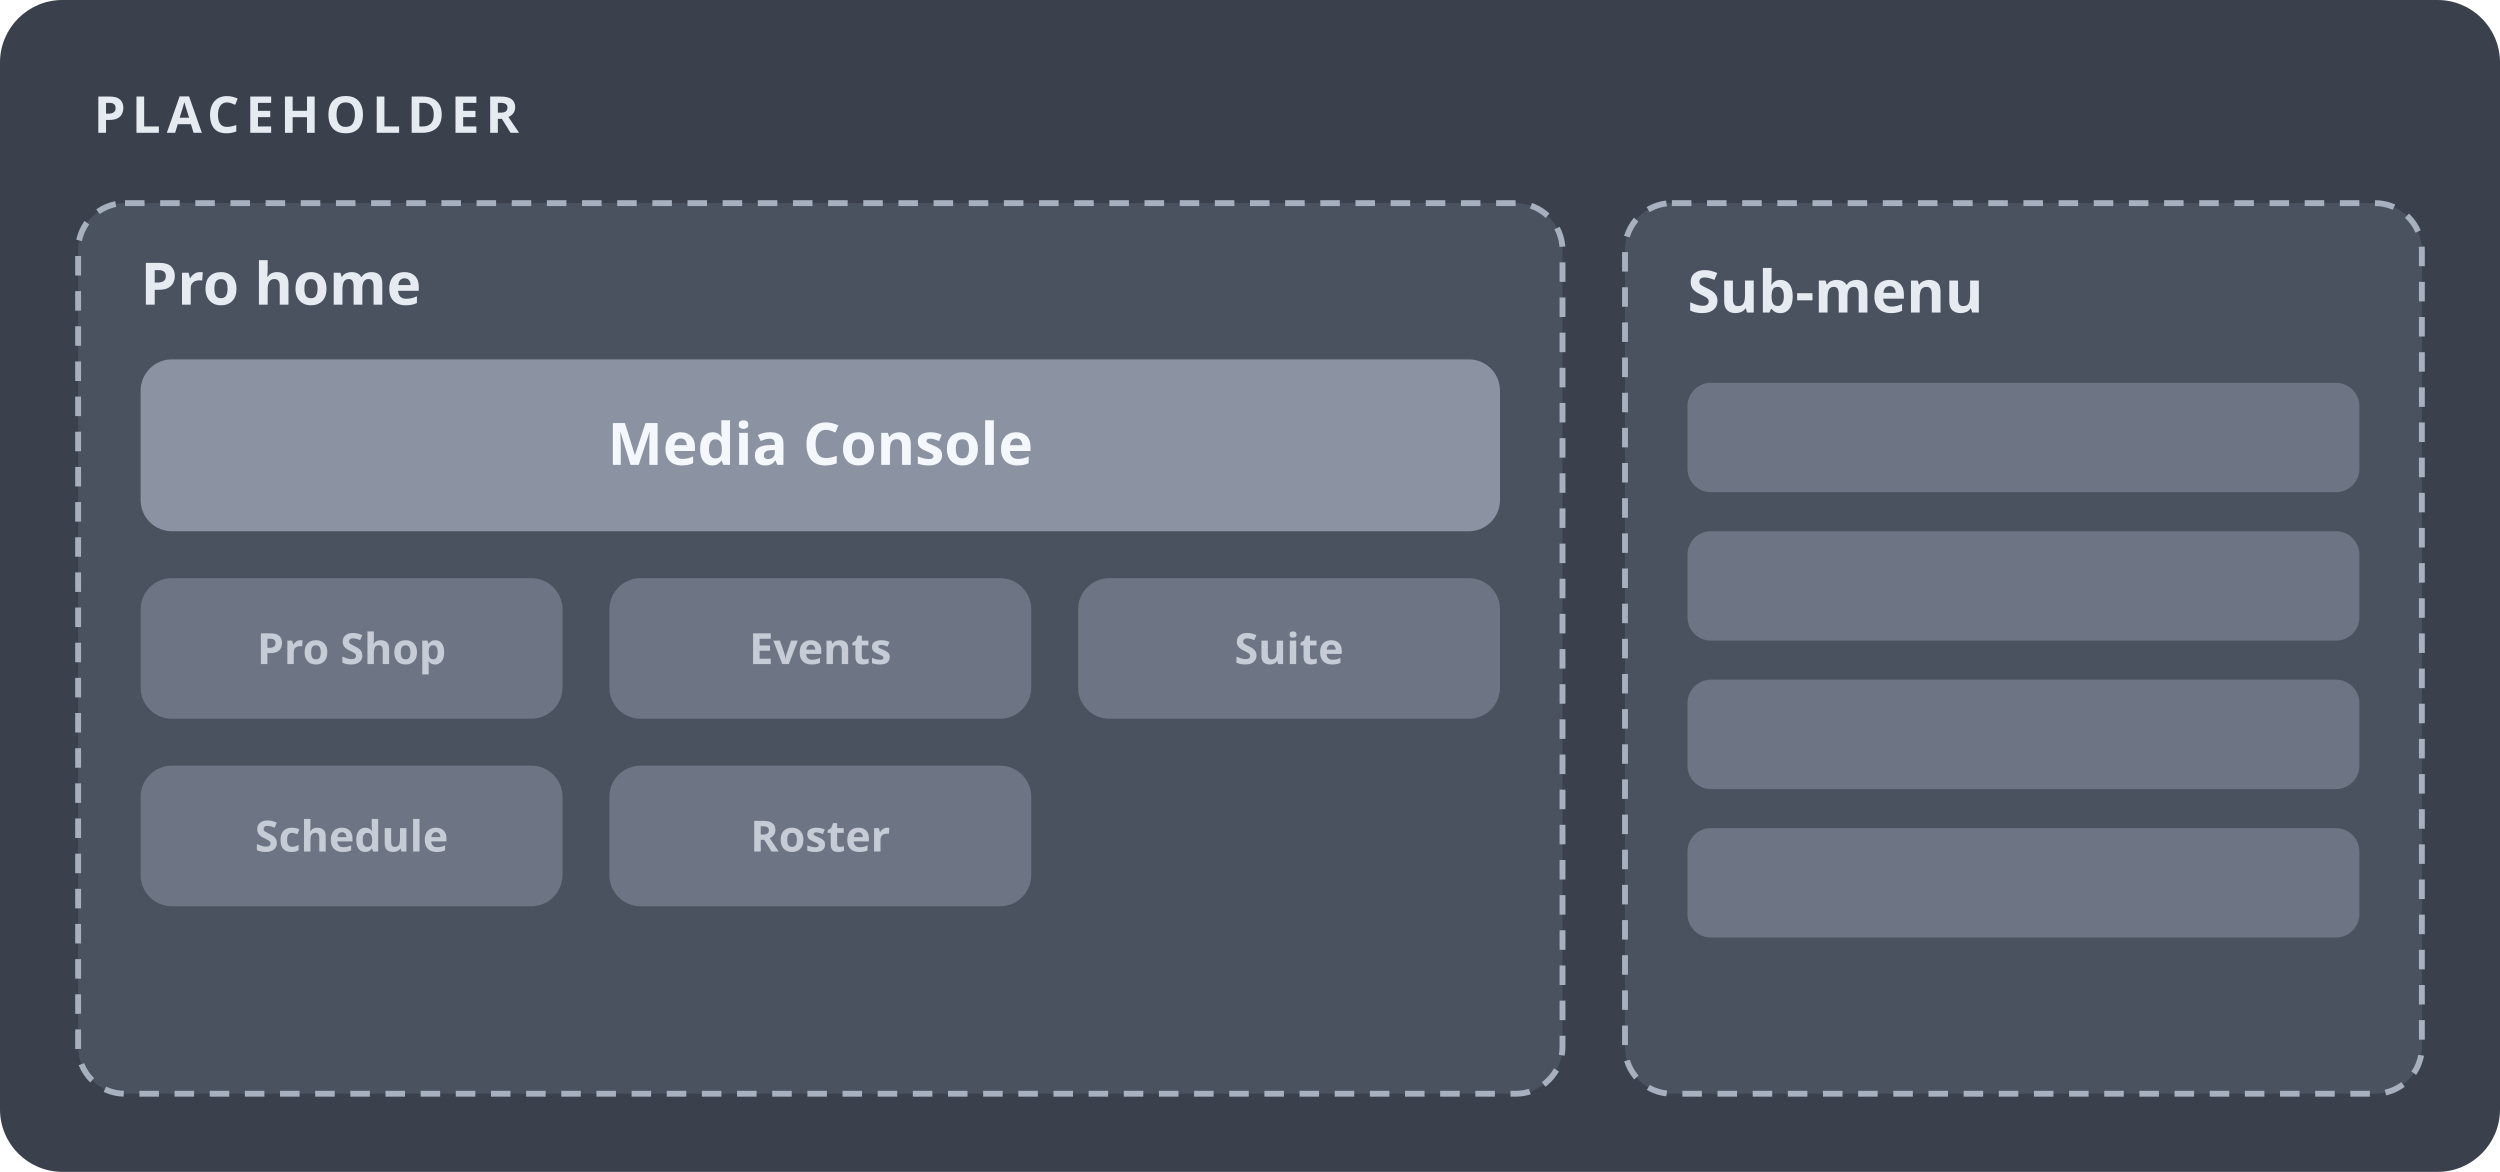
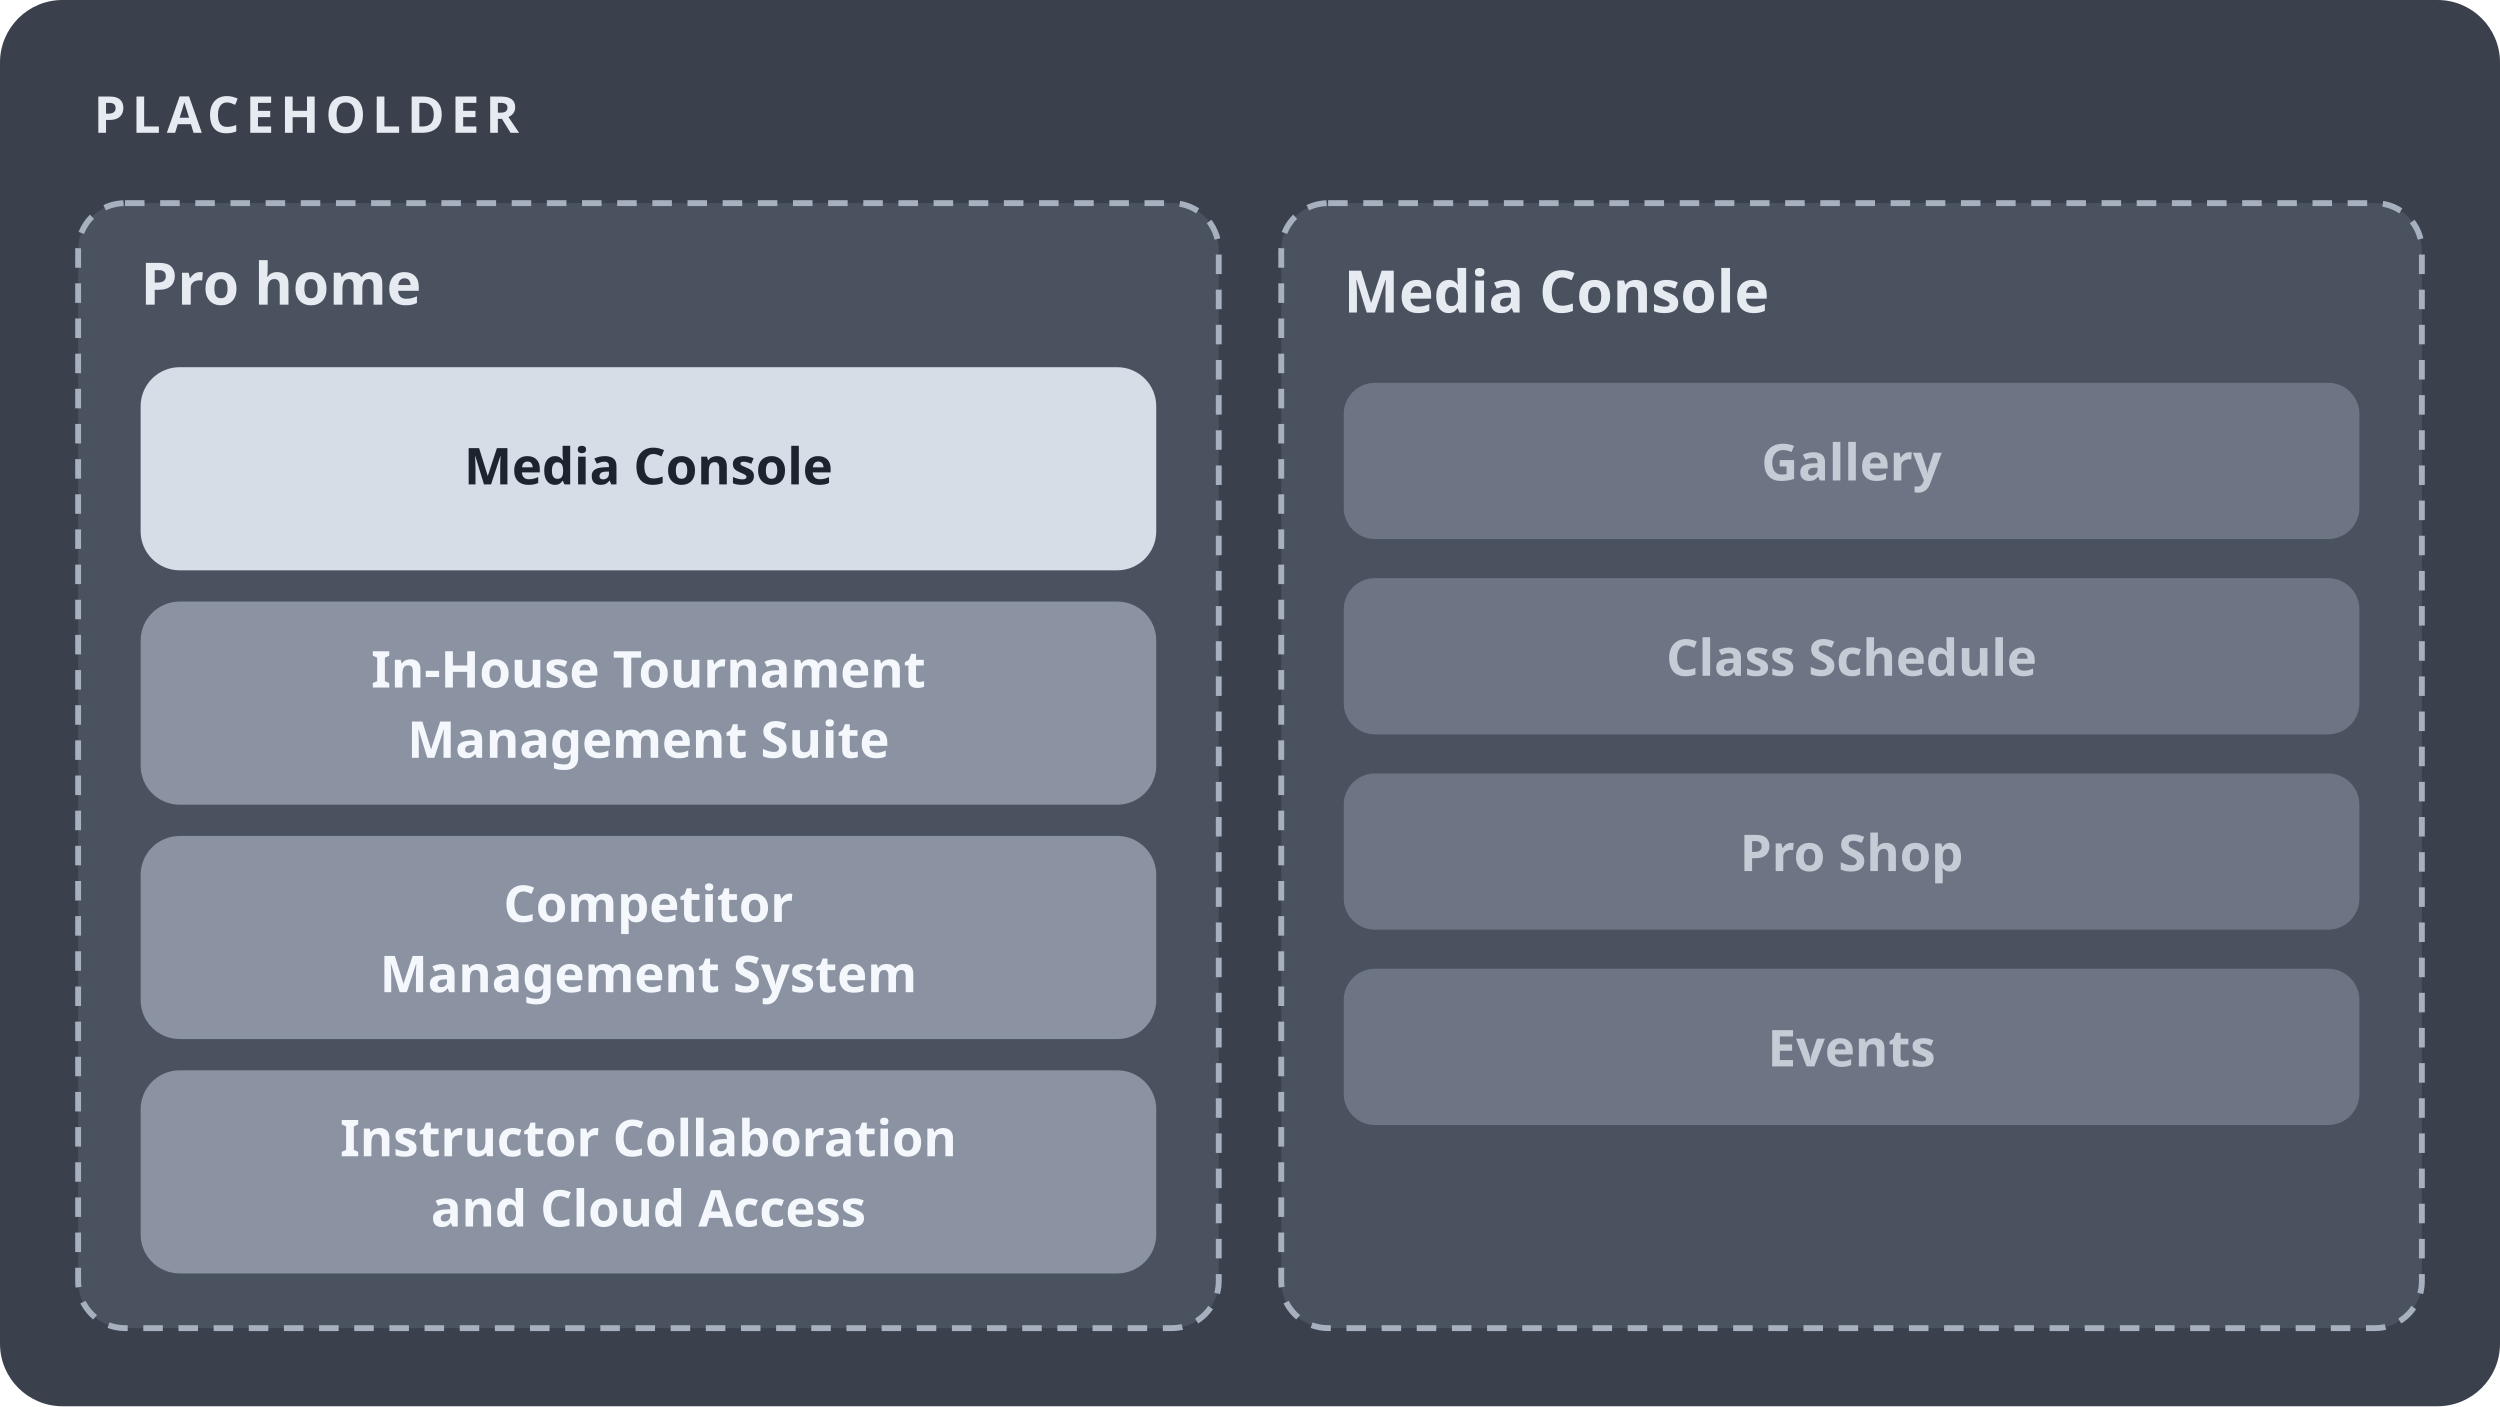
- <svg xmlns="http://www.w3.org/2000/svg" viewBox="0 0 640 300" role="img" aria-labelledby="previewTitle previewDesc">
-   <rect width="640" height="300" rx="16" fill="#3a414d" />
+ <svg xmlns="http://www.w3.org/2000/svg" viewBox="0 0 640 360" role="img" aria-labelledby="previewTitle previewDesc">
+   <rect width="640" height="360" rx="16" fill="#3a414d" />
  <text x="24" y="34" fill="#e6ebf2" font-family="ui-sans-serif, system-ui, sans-serif" font-size="13" font-weight="700" letter-spacing="1.6">PLACEHOLDER</text>
-   <rect x="20" y="52" width="380" height="228" rx="12" fill="#4a5260" stroke="#a7b0be" stroke-dasharray="5 4" stroke-width="1.5" />
+   <rect x="20" y="52" width="292" height="288" rx="12" fill="#4a5260" stroke="#a7b0be" stroke-dasharray="5 4" stroke-width="1.5" />
  <text x="36" y="78" fill="#e6ebf2" font-family="ui-sans-serif, system-ui, sans-serif" font-size="15" font-weight="700">Pro home</text>
-   <rect x="36" y="92" width="348" height="44" rx="8" fill="#8b93a3" />
-   <text x="210" y="119" fill="#f4f7fb" font-family="ui-sans-serif, system-ui, sans-serif" font-size="15" font-weight="700" text-anchor="middle">Media Console</text>
+   <g font-family="ui-sans-serif, system-ui, sans-serif" font-size="13" font-weight="700">
+     <rect x="36" y="94" width="260" height="52" rx="10" fill="#d7dde6" />
+     <text x="166" y="124" fill="#1c2430" text-anchor="middle">Media Console</text>
+     <rect x="36" y="154" width="260" height="52" rx="10" fill="#8b93a3" />
+     <text x="166" y="176" fill="#f4f7fb" text-anchor="middle">In-House Tournament</text>
+     <text x="166" y="194" fill="#f4f7fb" text-anchor="middle">Management Suite</text>
+     <rect x="36" y="214" width="260" height="52" rx="10" fill="#8b93a3" />
+     <text x="166" y="236" fill="#f4f7fb" text-anchor="middle">Competitor</text>
+     <text x="166" y="254" fill="#f4f7fb" text-anchor="middle">Management System</text>
+     <rect x="36" y="274" width="260" height="52" rx="10" fill="#8b93a3" />
+     <text x="166" y="296" fill="#f4f7fb" text-anchor="middle">Instructor Collaboration</text>
+     <text x="166" y="314" fill="#f4f7fb" text-anchor="middle">and Cloud Access</text>
+   </g>
+   <rect x="328" y="52" width="292" height="288" rx="12" fill="#4a5260" stroke="#a7b0be" stroke-dasharray="5 4" stroke-width="1.5" />
+   <text x="344" y="80" fill="#e6ebf2" font-family="ui-sans-serif, system-ui, sans-serif" font-size="15" font-weight="700">Media Console</text>
  <g fill="#6d7584">
-     <rect x="36" y="148" width="108" height="36" rx="8" />
-     <rect x="156" y="148" width="108" height="36" rx="8" />
-     <rect x="276" y="148" width="108" height="36" rx="8" />
-     <rect x="36" y="196" width="108" height="36" rx="8" />
-     <rect x="156" y="196" width="108" height="36" rx="8" />
+     <rect x="344" y="98" width="260" height="40" rx="8" />
+     <rect x="344" y="148" width="260" height="40" rx="8" />
+     <rect x="344" y="198" width="260" height="40" rx="8" />
+     <rect x="344" y="248" width="260" height="40" rx="8" />
  </g>
-   <g fill="#c5ccd6" font-family="ui-sans-serif, system-ui, sans-serif" font-size="11" font-weight="600" text-anchor="middle">
-     <text x="90" y="170">Pro Shop</text>
-     <text x="210" y="170">Events</text>
-     <text x="330" y="170">Suite</text>
-     <text x="90" y="218">Schedule</text>
-     <text x="210" y="218">Roster</text>
-   </g>
-   <rect x="416" y="52" width="204" height="228" rx="12" fill="#4a5260" stroke="#a7b0be" stroke-dasharray="5 4" stroke-width="1.5" />
-   <text x="432" y="80" fill="#e6ebf2" font-family="ui-sans-serif, system-ui, sans-serif" font-size="15" font-weight="700">Sub-menu</text>
-   <g fill="#6d7584">
-     <rect x="432" y="98" width="172" height="28" rx="6" />
-     <rect x="432" y="136" width="172" height="28" rx="6" />
-     <rect x="432" y="174" width="172" height="28" rx="6" />
-     <rect x="432" y="212" width="172" height="28" rx="6" />
+   <g fill="#c5ccd6" font-family="ui-sans-serif, system-ui, sans-serif" font-size="13" font-weight="700" text-anchor="middle">
+     <text x="474" y="123">Gallery</text>
+     <text x="474" y="173">Class Schedule</text>
+     <text x="474" y="223">Pro Shop</text>
+     <text x="474" y="273">Events</text>
  </g>
</svg>
